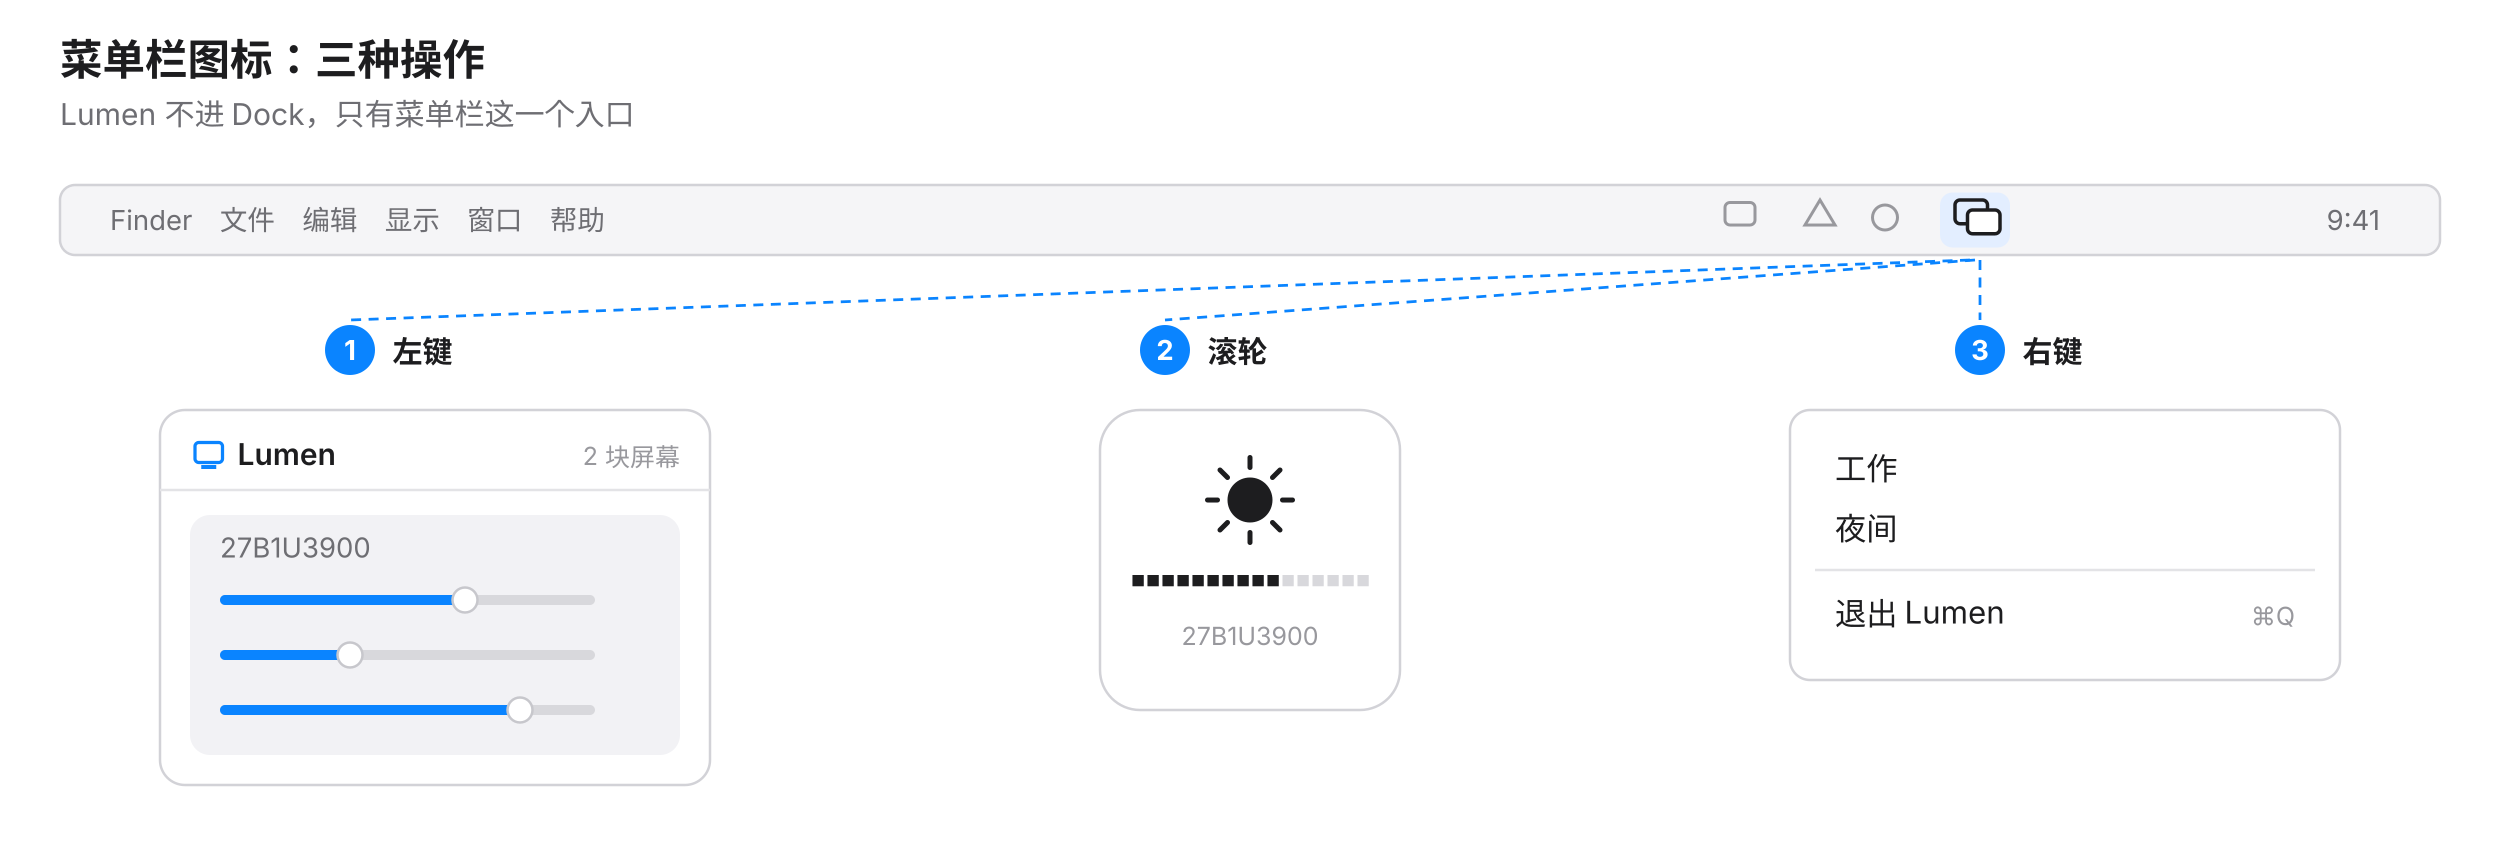
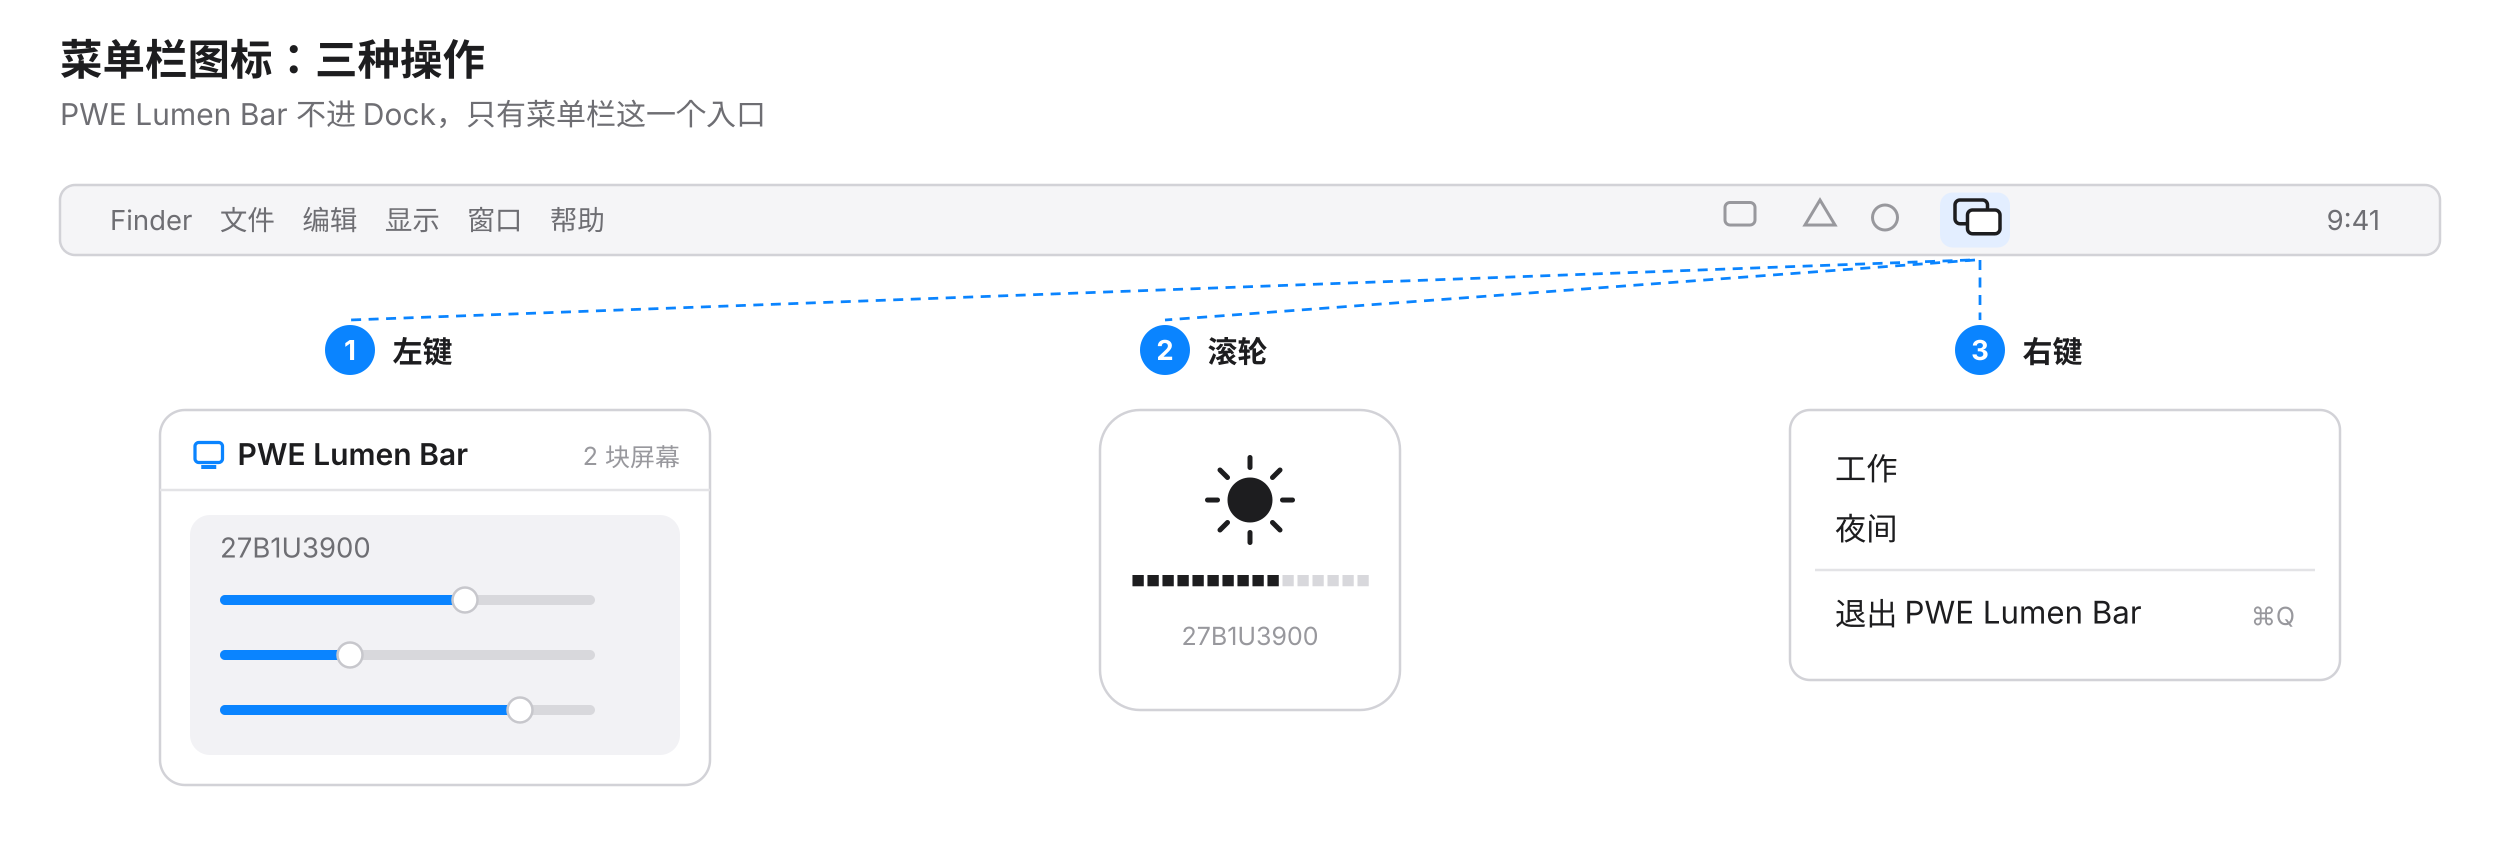
<svg xmlns="http://www.w3.org/2000/svg" viewBox="0 0 1000 340" font-family="-apple-system, BlinkMacSystemFont, 'SF Pro Text', system-ui, sans-serif">
  <style>
    text { font-family: -apple-system, BlinkMacSystemFont, 'SF Pro Text', system-ui, sans-serif; }
    .h1 { font-size: 17px; font-weight: 700; fill: #1D1D1F; }
    .sub { font-size: 12px; fill: #6E6E73; }
    .t { font-size: 12.5px; fill: #1D1D1F; }
    .tm { font-size: 12px; font-weight: 600; fill: #1D1D1F; }
    .ts { font-size: 11px; fill: #6E6E73; }
    .tt { font-size: 10px; fill: #98989D; }
    .num { font-size: 11px; font-weight: 700; fill: #FFFFFF; }
    .lead { stroke: #0A84FF; stroke-width: 1.1; fill: none; stroke-dasharray: 4 3; }
  </style>
  <rect width="1000" height="340" fill="#FFFFFF" />
  <text x="24" y="30" class="h1">菜单栏图标：三种操作</text>
-   <text x="24" y="50" class="sub">Lumen 不进 Dock，只有菜单栏这一个入口</text>
+   <text x="24" y="50" class="sub">PWE Lumen Bar 不进 Dock，只有菜单栏这一个入口</text>
  <rect x="24" y="74" width="952" height="28" rx="6" fill="#F5F5F7" stroke="#D2D2D7" />
  <text x="44" y="92" class="ts">Finder　文件　编辑　显示　窗口　帮助</text>
  <rect x="690" y="81" width="12" height="9" rx="2" fill="none" stroke="#98989D" stroke-width="1.2" />
  <path d="M 722 90 L 728 80 L 734 90 Z" fill="none" stroke="#98989D" stroke-width="1.2" />
  <circle cx="754" cy="87" r="5" fill="none" stroke="#98989D" stroke-width="1.2" />
  <rect x="776" y="77" width="28" height="22" rx="5" fill="#E3EEFF" />
  <rect x="782" y="80" width="13" height="9.5" rx="2" fill="none" stroke="#1D1D1F" stroke-width="1.4" />
  <rect x="787" y="84" width="13" height="9.5" rx="2" fill="#FFFFFF" stroke="#1D1D1F" stroke-width="1.4" />
  <text x="952" y="92" text-anchor="end" class="ts">9:41</text>
  <path class="lead" d="M 788 104 L 140 128" />
  <path class="lead" d="M 790 104 L 466 128" />
  <path class="lead" d="M 792 104 L 792 128" />
  <circle cx="140" cy="140" r="10" fill="#0A84FF" />
  <text x="140" y="144" text-anchor="middle" class="num">1</text>
  <text x="157" y="145" class="tm">左键</text>
  <rect x="64" y="164" width="220" height="150" rx="10" fill="#FFFFFF" stroke="#D2D2D7" />
  <rect x="78" y="177" width="11" height="8" rx="1.5" fill="none" stroke="#0A84FF" stroke-width="1.3" />
  <rect x="80.5" y="186" width="6" height="1.6" fill="#0A84FF" />
-   <text x="95" y="186" class="tm">Lumen</text>
+   <text x="95" y="186" class="tm">PWE Lumen Bar</text>
  <text x="272" y="186" text-anchor="end" class="tt">2 块屏幕</text>
  <line x1="64" y1="196" x2="284" y2="196" stroke="#E3E3E6" />
  <rect x="76" y="206" width="196" height="96" rx="8" fill="#F2F2F5" />
  <text x="88" y="223" class="ts">27B1U3900</text>
  <rect x="88" y="238" width="150" height="4" rx="2" fill="#D8D8DC" />
  <rect x="88" y="238" width="98" height="4" rx="2" fill="#0A84FF" />
  <circle cx="186" cy="240" r="5" fill="#FFFFFF" stroke="#C7C7CC" />
  <rect x="88" y="260" width="150" height="4" rx="2" fill="#D8D8DC" />
  <rect x="88" y="260" width="52" height="4" rx="2" fill="#0A84FF" />
  <circle cx="140" cy="262" r="5" fill="#FFFFFF" stroke="#C7C7CC" />
  <rect x="88" y="282" width="150" height="4" rx="2" fill="#D8D8DC" />
  <rect x="88" y="282" width="120" height="4" rx="2" fill="#0A84FF" />
  <circle cx="208" cy="284" r="5" fill="#FFFFFF" stroke="#C7C7CC" />
  <circle cx="466" cy="140" r="10" fill="#0A84FF" />
  <text x="466" y="144" text-anchor="middle" class="num">2</text>
  <text x="483" y="145" class="tm">滚轮</text>
  <rect x="440" y="164" width="120" height="120" rx="16" fill="#FFFFFF" stroke="#D2D2D7" />
  <circle cx="500" cy="200" r="9" fill="#1D1D1F" />
  <g stroke="#1D1D1F" stroke-width="2" stroke-linecap="round">
    <line x1="500" y1="183" x2="500" y2="187" />
    <line x1="500" y1="213" x2="500" y2="217" />
    <line x1="483" y1="200" x2="487" y2="200" />
    <line x1="513" y1="200" x2="517" y2="200" />
    <line x1="488" y1="188" x2="491" y2="191" />
    <line x1="509" y1="209" x2="512" y2="212" />
    <line x1="488" y1="212" x2="491" y2="209" />
    <line x1="509" y1="191" x2="512" y2="188" />
  </g>
  <g fill="#D8D8DC">
    <rect x="453" y="230" width="4.5" height="4.5" />
    <rect x="459" y="230" width="4.5" height="4.5" />
    <rect x="465" y="230" width="4.5" height="4.5" />
    <rect x="471" y="230" width="4.5" height="4.5" />
    <rect x="477" y="230" width="4.5" height="4.5" />
    <rect x="483" y="230" width="4.5" height="4.5" />
    <rect x="489" y="230" width="4.5" height="4.5" />
    <rect x="495" y="230" width="4.5" height="4.5" />
    <rect x="501" y="230" width="4.5" height="4.5" />
    <rect x="507" y="230" width="4.5" height="4.5" />
    <rect x="513" y="230" width="4.5" height="4.5" />
    <rect x="519" y="230" width="4.5" height="4.5" />
    <rect x="525" y="230" width="4.5" height="4.5" />
    <rect x="531" y="230" width="4.5" height="4.5" />
    <rect x="537" y="230" width="4.5" height="4.5" />
    <rect x="543" y="230" width="4.5" height="4.5" />
  </g>
  <g fill="#1D1D1F">
    <rect x="453" y="230" width="4.5" height="4.5" />
    <rect x="459" y="230" width="4.5" height="4.5" />
    <rect x="465" y="230" width="4.5" height="4.5" />
    <rect x="471" y="230" width="4.5" height="4.5" />
    <rect x="477" y="230" width="4.5" height="4.5" />
    <rect x="483" y="230" width="4.5" height="4.5" />
    <rect x="489" y="230" width="4.5" height="4.5" />
    <rect x="495" y="230" width="4.5" height="4.5" />
    <rect x="501" y="230" width="4.5" height="4.5" />
    <rect x="507" y="230" width="4.5" height="4.5" />
  </g>
  <text x="500" y="258" text-anchor="middle" class="tt">27B1U3900</text>
  <circle cx="792" cy="140" r="10" fill="#0A84FF" />
  <text x="792" y="144" text-anchor="middle" class="num">3</text>
  <text x="809" y="145" class="tm">右键</text>
  <rect x="716" y="164" width="220" height="108" rx="8" fill="#FFFFFF" stroke="#D2D2D7" />
  <text x="734" y="192" class="t">工作</text>
  <text x="734" y="216" class="t">夜间</text>
  <line x1="726" y1="228" x2="926" y2="228" stroke="#E3E3E6" />
-   <text x="734" y="250" class="t">退出 Lumen</text>
+   <text x="734" y="250" class="t">退出 PWE Lumen Bar</text>
  <text x="918" y="250" text-anchor="end" class="tt">⌘Q</text>
</svg>
